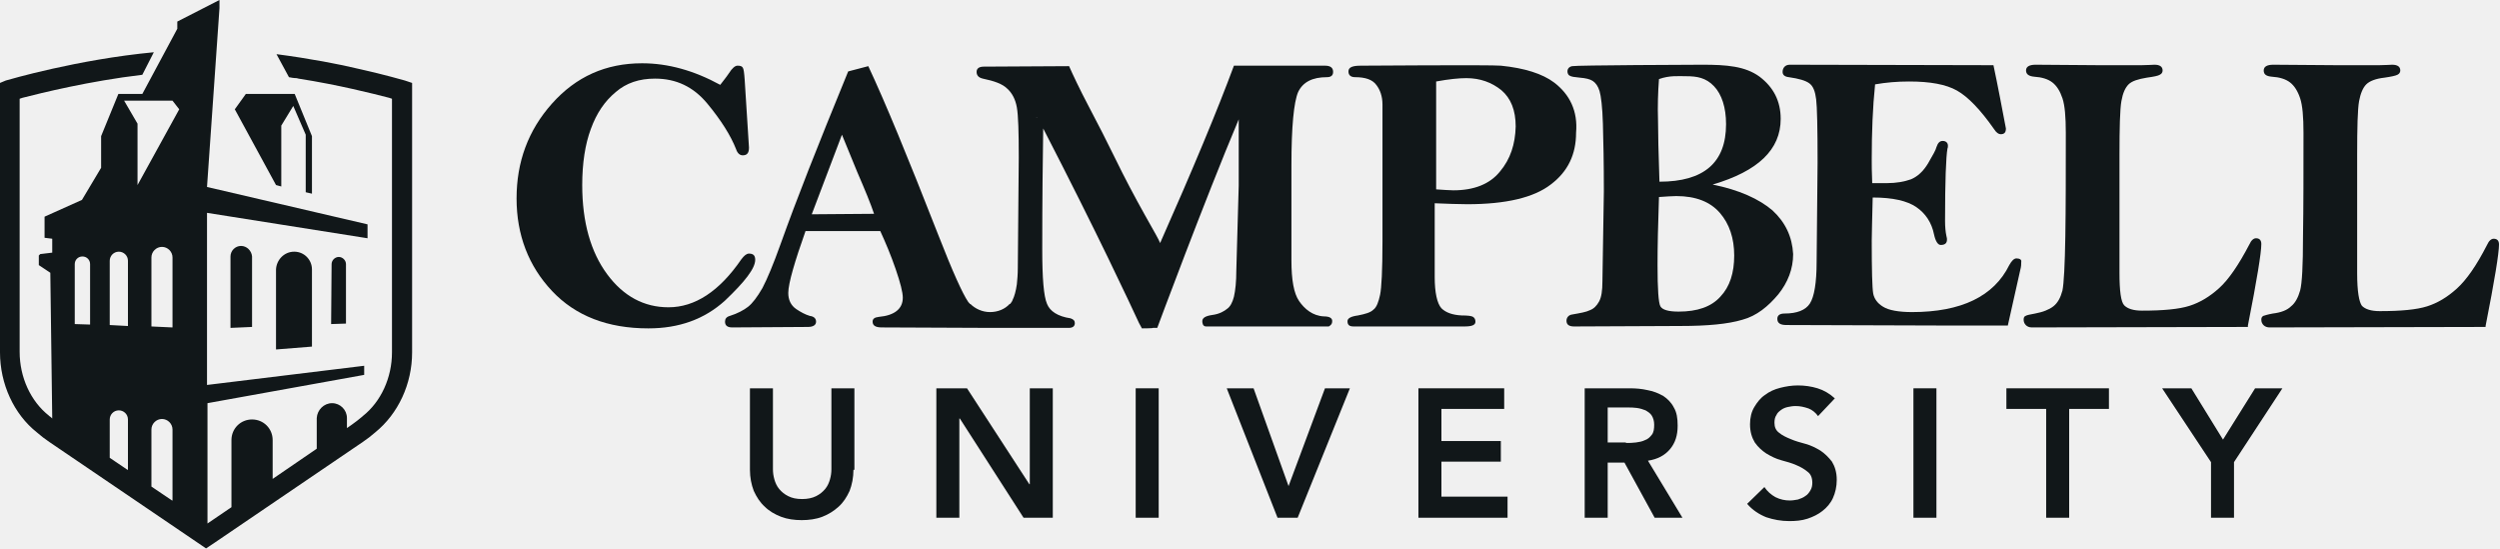
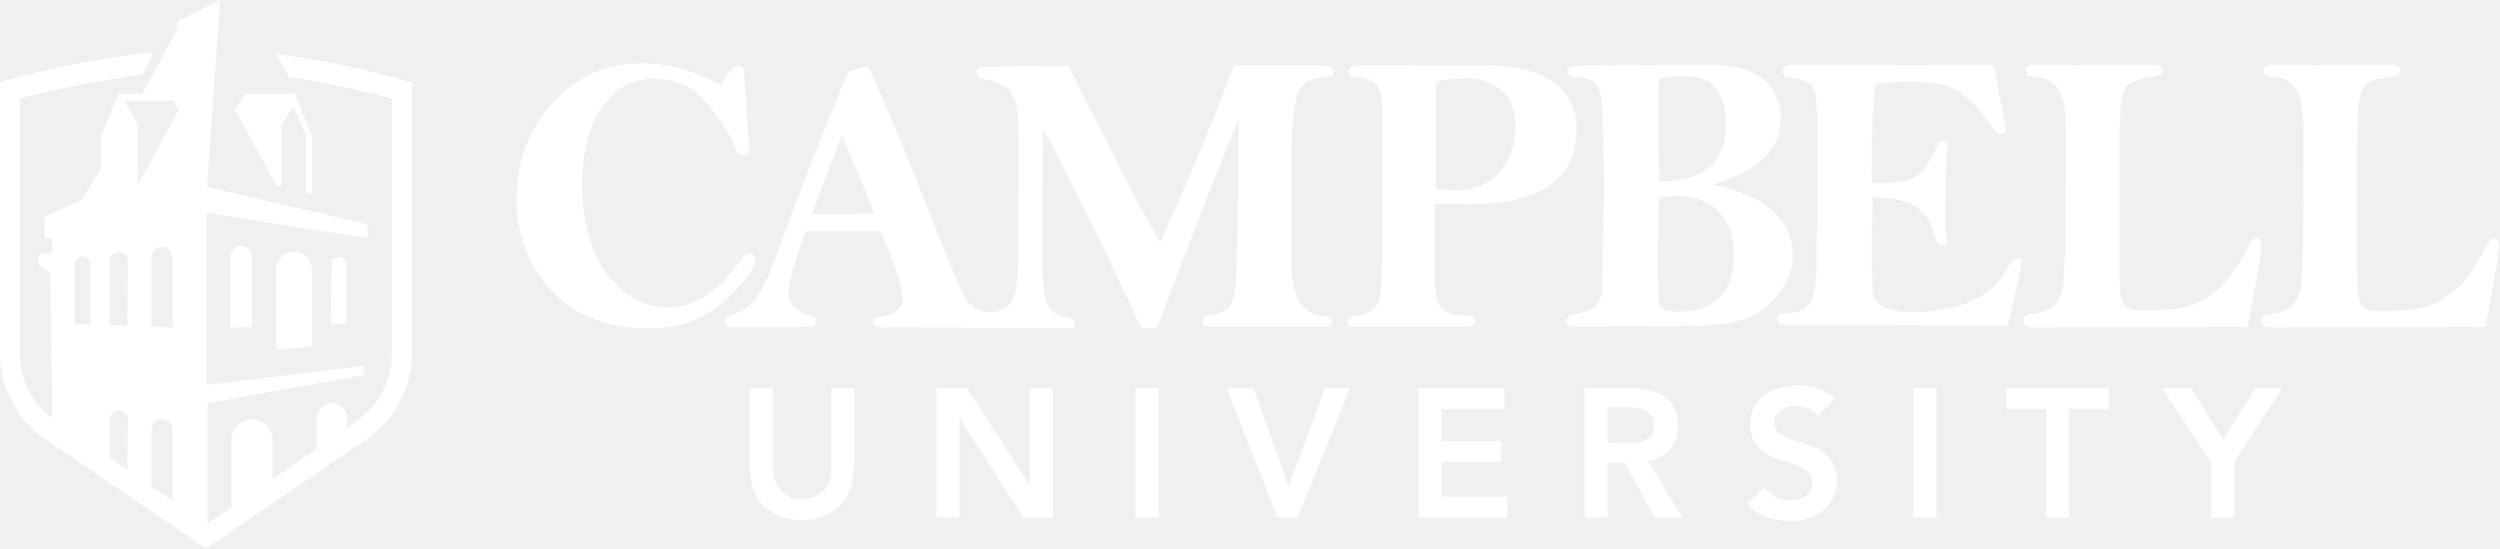
- <svg xmlns="http://www.w3.org/2000/svg" enable-background="new 0 0 521.5 114.4" viewBox="0 0 521.5 114.4">
-   <g fill="#111719">
-     <path d="m518.7 68.2c-6.9 0-44.8.1-45.1.1-1 0-1.7-.7-1.7-1.6 0-.4.1-.6.4-.8.3-.1.9-.3 2-.5 1.7-.2 3-.7 3.8-1.5.9-.7 1.5-1.9 1.9-3.3.4-1.5.6-5.2.6-11.3.1-6 .1-13.2.1-21.6 0-3.3-.2-5.7-.7-7.2s-1.2-2.6-2.1-3.3-2.2-1.1-3.8-1.2c-1.2-.1-1.7-.5-1.7-1.3s.7-1.2 2-1.2l13.3.1h8.8c1.3 0 2.3-.1 2.7-.1 1.1 0 1.7.4 1.7 1.2 0 .4-.2.7-.6.9s-1.3.4-2.7.6c-1.8.2-3.1.7-3.8 1.4s-1.2 1.9-1.5 3.5c-.3 1.7-.4 5.4-.4 11.3v24.6c0 3.8.4 6 1 6.8.7.7 1.9 1.1 3.7 1.1 4.4 0 7.7-.3 9.9-1s4.2-1.9 6.2-3.7 4.1-4.8 6.3-9.1c.4-.9.9-1.3 1.4-1.3.7 0 1.1.4 1.1 1.2 0 1.8-.9 7.4-2.8 17" />
-     <path d="m324.3 17.2c-2.4-1.8-6.1-3-11.1-3.5-1.9-.2-29.2 0-29.2 0-1.7 0-2.6.3-2.6 1.2 0 .8.5 1.2 1.4 1.2 2.1 0 3.6.5 4.4 1.6.8 1 1.3 2.4 1.3 4.1v12.7 15.9c0 6-.2 9.7-.5 11.1s-.7 2.6-1.4 3.1c-.6.6-1.7.9-3.2 1.2-1.5.2-2.2.6-2.2 1.2 0 .8.4 1.1 1.3 1.1h23.1c1.6 0 2.3-.3 2.3-1 0-.5-.2-.8-.5-1s-1.1-.3-2.4-.3c-1.9-.1-3.3-.6-4.2-1.5-.9-1-1.4-3.3-1.4-6.5v-15.4c2.6.1 4.9.2 6.8.2 8.1 0 13.9-1.4 17.4-4.1 3.6-2.7 5.3-6.3 5.3-10.8.4-4.5-1.3-8-4.6-10.5m-11.3 18.6c-2.1 2.6-5.4 3.9-9.7 3.9-.8 0-2-.1-3.6-.2v-22.5c2.7-.5 4.8-.7 6.3-.7 2.9 0 5.3.9 7.3 2.5 2 1.7 3 4.2 3 7.6-.1 3.7-1.1 6.8-3.3 9.4" />
-     <path d="m369.9 43.9c-2.8-2.4-7-4.3-12.5-5.4 9.5-2.8 14.2-7.3 14.2-13.7 0-3.7-1.5-6.6-4.4-8.8-3-2.2-6.9-2.5-11.9-2.5-1.7 0-26.5.1-27.2.3-.6.1-1 .5-1 1.1 0 .4.2.8.5.9.3.2 1 .3 2.1.4 1.2.1 2.1.3 2.7.7s1.1 1.1 1.4 2.1.6 3.3.7 6.8.2 8.2.2 14.1l-.3 18.8c0 1.9-.2 3.3-.7 4.2s-1.1 1.5-1.9 1.8c-.8.4-2 .6-3.7.9-.8.1-1.2.7-1.2 1.3 0 .8.5 1.2 1.6 1.2.5 0 20.9-.1 22.2-.1 5.6 0 9.9-.4 12.9-1.3 3-.8 5.4-2.8 7.5-5.3 2-2.5 3.1-5.3 3.1-8.4-.2-3.6-1.6-6.6-4.3-9.1m-23.7-27.4c2.2-.8 4.1-.6 5.7-.6 2.2 0 4.1.3 5.8 2.1 1.6 1.7 2.5 4.4 2.5 7.9 0 8-4.6 12-13.9 12-.2-6-.3-10.3-.3-12.8-.1-3 0-5.9.2-8.6m12.8 45.4c-1.9 2.1-4.8 3.1-8.7 3.1-2.2 0-3.4-.4-3.8-1.1s-.6-3.6-.6-8.6c0-3.8.1-8.5.3-14.2 1.5-.1 2.8-.2 3.6-.2 4.1 0 7.1 1.2 9.1 3.5s3 5.3 3 8.9-.9 6.5-2.9 8.6" />
-     <path d="m420.8 53.9c-.5 0-1 .5-1.5 1.4-3.2 6.5-10 9.8-20.3 9.8-2.8 0-4.9-.4-6-1.1-1.2-.7-1.9-1.7-2.1-2.8-.2-1.2-.3-4.8-.3-11 0-1.4.1-4.4.2-9 4.2 0 7.2.7 9.1 2s3.2 3.2 3.7 5.7c.3 1.4.8 2.2 1.4 2.2.9 0 1.3-.4 1.3-1.1 0-.2 0-.4-.1-.7-.2-.9-.3-2-.3-3.2 0-8.4.2-13.4.5-15.1.1-.2.1-.5.1-.6 0-.6-.4-1-1.1-1-.6 0-1 .4-1.3 1.3-.1.5-.7 1.6-1.7 3.3s-2.2 2.8-3.6 3.4c-1.4.5-3.1.8-5 .8h-3.1c-.1-2.3-.1-3.9-.1-4.9 0-5.7.2-10.9.7-15.7 2.3-.4 4.6-.6 7.1-.6 4.4 0 7.7.6 10 1.9s4.9 4 7.7 8c.5.8 1 1.1 1.4 1.1.8 0 1.1-.4 1.1-1.2-.8-4.2-1.7-9-2.6-13.2l-42.5-.1c-1 0-1.5.7-1.5 1.5 0 .6.4 1 1.3 1.1 2.1.3 3.5.7 4.3 1.3s1.2 1.7 1.4 3.3.3 6 .3 13.1l-.2 20.8c0 4.4-.5 7.3-1.4 8.7s-2.7 2.1-5.3 2.1c-1 0-1.5.4-1.5 1.1 0 .9.6 1.3 1.9 1.3.3 0 27.4.1 31.5.1h14.7l2.6-11.6c.2-.7.2-1.2.2-1.7.1-.4-.3-.7-1-.7" />
-     <path d="m471.9 50.9c0-.8-.4-1.2-1.1-1.2-.5 0-1 .4-1.4 1.3-2.2 4.2-4.3 7.3-6.3 9.1s-4 3-6.2 3.7-5.5 1-9.9 1c-1.8 0-3-.4-3.7-1.1s-1-3-1-6.8v-24.5c0-5.8.1-9.6.4-11.3s.8-2.8 1.5-3.5 2-1.1 3.8-1.4c1.5-.2 2.4-.4 2.7-.6.4-.2.6-.5.6-.9 0-.8-.6-1.2-1.7-1.2-.5 0-1.4.1-2.7.1-3.8 0-6.7 0-8.8 0l-13.3-.1c-1.3 0-2 .4-2 1.2s.6 1.2 1.7 1.3c1.6.1 2.9.5 3.8 1.2s1.6 1.8 2.1 3.3.7 3.9.7 7.2c0 8.3 0 15.5-.1 21.6-.1 6-.3 9.8-.6 11.3-.4 1.5-1 2.6-1.9 3.3s-2.2 1.2-3.8 1.5c-1 .2-1.7.3-2 .5-.3.1-.4.4-.4.8 0 .8.6 1.6 1.7 1.6.3 0 38.2-.1 45.1-.1v-.3c1.9-9.6 2.8-15.2 2.8-17" />
-     <path d="m157.6 54.2c0-.9-.4-1.3-1.3-1.3-.5 0-1 .4-1.6 1.2-4.6 6.7-9.7 10-15.2 10-5.1 0-9.4-2.3-12.8-6.9s-5.2-10.8-5.2-18.6c0-4.5.6-8.5 1.8-11.7 1.2-3.3 2.9-5.8 5.2-7.7 2.2-1.9 4.9-2.8 8.2-2.8 4.4 0 8 1.7 10.9 5.2s4.9 6.7 6 9.5c.3.9.8 1.3 1.4 1.3.9 0 1.3-.5 1.3-1.6l-.1-1.6-.8-12.6c-.1-1.4-.2-2.2-.4-2.5s-.5-.4-1.1-.4c-.5 0-1.1.5-1.8 1.6-.6.9-1.2 1.6-1.8 2.4-5.5-3-10.9-4.5-16.3-4.5-7.6 0-13.8 2.8-18.8 8.4s-7.4 12.2-7.4 19.8 2.5 14.1 7.4 19.3 11.6 7.8 20.1 7.8c6.4 0 11.7-1.9 16-5.8 4.1-3.9 6.3-6.7 6.3-8.5" />
-     <path d="m210.9 63.3c.2-.2.4-.5.5-.7v-.1c-.1.2-.3.5-.5.8z" />
-     <path d="m216.3 24.5v-.1z" />
-     <path d="m276.3 66c-2.4-.1-4.1-1.6-5.2-3.2s-1.6-4.4-1.6-8.5v-19.8c0-8.1.5-13.2 1.4-15.3 1-2.1 3-3.1 6-3.1.9 0 1.3-.4 1.3-1.1 0-.9-.6-1.3-1.7-1.3-.2 0-.6 0-1.1 0-5.5 0-11.4 0-17.9 0-3.4 9.2-8.7 21.9-15.4 37-.2-.6-1.3-2.5-3.1-5.7-2.3-4.1-4.4-8.1-6.2-11.8s-3.7-7.4-5.6-11-3.4-6.8-4.1-8.4l-17.8.1c-1 0-1.5.4-1.5 1.1s.4 1.2 1.3 1.4c2.4.5 4.1 1.1 5.1 2.1 1 .9 1.7 2.2 2 3.9s.4 5.2.4 10.4l-.2 23.1c0 1.3-.1 2.4-.2 3.4-.2 1.4-.5 2.5-.9 3.3v.1c-.1.2-.3.5-.5.7h-.1c-1 1.1-2.5 1.7-4.1 1.7s-3.1-.7-4.1-1.7h-.1c-.1-.2-.3-.3-.4-.5-1.1-1.6-3.2-6.2-6.2-13.9-6.5-16.6-11-27.5-14.6-35.2l-4.2 1.1c-6.6 16.1-10.7 26.5-14.1 36-1.5 4.2-2.8 7.3-3.8 9.2-1.1 1.9-2.1 3.2-3 3.9s-2.2 1.4-3.8 1.9c-.7.2-1 .6-1 1.2 0 .8.5 1.2 1.5 1.2.3 0 15.4-.1 15.8-.1 1.1 0 1.7-.4 1.7-1.1s-.5-1.1-1.3-1.2c-1-.3-1.9-.8-2.8-1.4-1.2-.8-1.7-2-1.7-3.4 0-2 1.4-6.7 3.6-12.9h11.5 4.1c1.1 2.4 2.2 5 3.2 7.9s1.5 4.9 1.5 6c0 2.3-1.7 3.7-5 4-.9.1-1.3.4-1.3 1 0 .8.6 1.2 1.9 1.2.7 0 22.6.1 23.2.1h.4 15.4c.8 0 1.3-.3 1.3-1 0-.5-.3-.8-.9-1-2.7-.4-4.3-1.5-4.9-3-.7-1.6-1-5.4-1-11.4 0-10.3.1-18.7.2-25.2 11.4 22.1 18.1 36.5 20 40.6.2.4.6 1.1.6 1.1s2.3 0 2.3-.1h.9s9.8-26.4 17-43.5v13.8l-.5 17.7c0 2.4-.2 4.2-.5 5.5-.3 1.2-.8 2.1-1.4 2.5-.6.5-1.6 1.1-3.1 1.3-1.4.2-2.1.6-2.1 1.3 0 .4.1 1.1.8 1.1h25.6c.5-.3.7-.6.7-1 .1-.7-.5-1.1-1.7-1.1m-106.9-21.3 6.3-16.6c.8 2 1.9 4.6 3.2 7.8 1.6 3.7 2.8 6.6 3.5 8.7zm46.9-20.2v-.1c.1 0 .1.1 0 .1z" />
-     <path d="m178.1 98c0 1.6-.3 3.1-.8 4.4-.6 1.3-1.3 2.4-2.3 3.3s-2.1 1.6-3.4 2.1-2.8.7-4.3.7-3-.2-4.3-.7-2.5-1.2-3.4-2.1c-1-.9-1.7-2-2.3-3.3-.5-1.3-.8-2.8-.8-4.4v-17h4.8v16.9c0 .7.1 1.4.3 2.1s.5 1.4 1 2 1.1 1.1 1.9 1.5 1.7.6 2.9.6c1.1 0 2.1-.2 2.9-.6s1.4-.9 1.9-1.5.8-1.3 1-2 .3-1.4.3-2.1v-16.9h4.8v17z" />
-     <path d="m195.4 81h6.4l13 20h.1v-20h4.8v27h-6.1l-13.3-20.7h-.1v20.7h-4.8z" />
-     <path d="m237 81h4.8v27h-4.8z" />
-     <path d="m256 81h5.6l7.3 20.4 7.6-20.4h5.2l-10.9 27h-4.2z" />
-     <path d="m296 81h17.9v4.3h-13.1v6.7h12.4v4.3h-12.4v7.3h13.8v4.4h-18.6z" />
-     <path d="m330.7 81h9.4c1.3 0 2.5.1 3.8.4 1.2.2 2.3.7 3.2 1.2.9.6 1.7 1.4 2.2 2.4.6 1 .8 2.2.8 3.8 0 2-.5 3.6-1.6 4.9s-2.6 2.1-4.6 2.4l7.2 11.9h-5.8l-6.3-11.5h-3.5v11.5h-4.8zm8.6 11.4c.7 0 1.4 0 2.1-.1s1.3-.2 1.9-.5c.6-.2 1-.6 1.4-1.1s.5-1.2.5-2.1c0-.8-.2-1.4-.5-1.9s-.8-.8-1.3-1.1c-.5-.2-1.1-.4-1.8-.5s-1.3-.1-1.9-.1h-4.2v7.3h3.8z" />
-     <path d="m379.4 86.8c-.5-.7-1.2-1.3-2-1.6-.9-.3-1.7-.5-2.7-.5-.6 0-1.1.1-1.6.2s-1 .3-1.4.6-.8.6-1 1.1c-.3.4-.4 1-.4 1.6 0 .9.3 1.6 1 2.1.6.5 1.4.9 2.4 1.3.9.4 2 .7 3.1 1s2.1.8 3.1 1.4c.9.6 1.7 1.4 2.4 2.3.6 1 1 2.2 1 3.8 0 1.4-.3 2.7-.8 3.8s-1.3 2-2.2 2.7-1.9 1.2-3.1 1.6-2.5.5-3.8.5c-1.7 0-3.3-.3-4.8-.8-1.5-.6-2.9-1.5-4-2.8l3.6-3.5c.6.9 1.4 1.6 2.3 2.1 1 .5 2 .7 3 .7.6 0 1.1-.1 1.7-.2.6-.2 1.1-.4 1.5-.7.5-.3.8-.7 1.1-1.2s.4-1 .4-1.6c0-1-.3-1.8-1-2.3-.6-.5-1.4-1-2.4-1.4-.9-.4-2-.7-3.1-1s-2.1-.8-3.1-1.4c-.9-.6-1.7-1.3-2.4-2.3-.6-1-1-2.2-1-3.8 0-1.4.3-2.6.9-3.6s1.3-1.9 2.2-2.5c.9-.7 2-1.2 3.2-1.5s2.4-.5 3.7-.5c1.4 0 2.8.2 4.1.6s2.5 1.1 3.6 2.1z" />
-     <path d="m399.3 81h4.8v27h-4.8z" />
-     <path d="m427 85.3h-8.3v-4.3h21.4v4.3h-8.3v22.7h-4.8z" />
-     <path d="m461.4 96.4-10.2-15.4h6.1l6.6 10.7 6.7-10.7h5.7l-10.1 15.4v11.6h-4.8z" />
-     <path d="m51.3 19.6h10.2l3.6 8.8v12l-1.3-.3v-12l-2.6-6-2.5 4.1v12.7l-1.1-.3-8.6-15.8z" />
-     <path d="m69.2 55.1c0-.8.7-1.5 1.5-1.5s1.5.7 1.5 1.5v12.4l-3.1.1z" />
-     <path d="m50.3 51.3c1.2 0 2.2 1 2.3 2.2v14.7l-4.5.2v-14.9c0-1.2 1-2.2 2.2-2.2" />
-     <path d="m61.4 52.5c2.1 0 3.7 1.7 3.7 3.7v16.1l-7.5.6v-16.7c.1-2 1.7-3.7 3.8-3.7" />
-     <path d="m84.5 16.8c-.4-.1-4.1-1.2-9.5-2.4-4.1-1-10.4-2.2-17.3-3.1l2.6 4.8c.5.1 1 .2 1.6.2l.4.1c8.3 1.3 15.4 3.1 18.9 4l.6.2v52.9c0 5.3-2.3 10.3-6.1 13.3l-.1.1c-.7.6-1.5 1.2-2.2 1.7l-1 .7v-2.1c0-1.7-1.4-3.1-3.1-3.1s-3.1 1.4-3.2 3.1v6.4l-9.2 6.3v-8.1c0-2.4-1.9-4.3-4.3-4.3s-4.3 1.9-4.3 4.3v14l-5 3.4c0-7 0-16.1 0-25.1l32.7-5.9v-1.9l-32.8 4c0-18.4 0-35.9 0-35.9l33.5 5.3v-2.9l-33.5-7.8 2.6-37.3v-.1-1.6l-8.8 4.5v1.5l-7.3 13.6h-5l-3.6 8.8v6.6l-4 6.7-7.8 3.5v4.4l1.6.2v2.9l-2.5.3-.3.3v2l2.4 1.6.4 30.4c-.2-.2-.4-.4-.6-.5l-.1-.1c-3.8-3-6.1-8-6.1-13.3v-52.8l.6-.2c3.9-1 14-3.5 25-4.8l2.4-4.7c-15.9 1.5-30.2 5.7-30.9 5.9l-1.2.5v56.2c0 6.6 2.9 12.9 7.7 16.7.8.7 1.7 1.4 2.6 2l32.7 22.2 1.8-1.2 30.9-21c.9-.6 1.8-1.3 2.6-2 4.8-3.9 7.7-10.1 7.7-16.7v-56.2zm-65.8 50.9-3.1-.1v-12.5c0-.9.7-1.6 1.6-1.6s1.6.7 1.6 1.6v12.6zm7.9 30.3-3.7-2.5v-8c0-1 .8-1.9 1.9-1.9 1 0 1.9.8 1.9 1.9v10.5zm0-30-3.7-.2v-13.4c0-1 .8-1.9 1.9-1.9 1 0 1.9.8 1.9 1.9v13.6zm9.3 36.4-4.3-2.9v-11.9c0-1.2 1-2.2 2.2-2.2s2.2 1 2.2 2.2v14.8zm0-36.1-4.3-.2v-14.4c0-1.2 1-2.2 2.2-2.2s2.2 1 2.2 2.2v14.6zm-7.2-29.7v-12.8l-2.8-4.8h10.1l1.4 1.8z" />
+ <svg xmlns="http://www.w3.org/2000/svg" version="1.1" id="Layer_1" x="0px" y="0px" viewBox="0 0 521.5 114.4" style="enable-background:new 0 0 521.5 114.4;" xml:space="preserve">
+   <style type="text/css">
+ 	.st0{fill:#FFFFFF;}
+ </style>
+   <g>
+     <path class="st0" d="M518.7,68.2c-6.9,0-44.8,0.1-45.1,0.1c-1,0-1.7-0.7-1.7-1.6c0-0.4,0.1-0.6,0.4-0.8c0.3-0.1,0.9-0.3,2-0.5   c1.7-0.2,3-0.7,3.8-1.5c0.9-0.7,1.5-1.9,1.9-3.3c0.4-1.5,0.6-5.2,0.6-11.3c0.1-6,0.1-13.2,0.1-21.6c0-3.3-0.2-5.7-0.7-7.2   s-1.2-2.6-2.1-3.3s-2.2-1.1-3.8-1.2c-1.2-0.1-1.7-0.5-1.7-1.3s0.7-1.2,2-1.2l13.3,0.1h8.8c1.3,0,2.3-0.1,2.7-0.1   c1.1,0,1.7,0.4,1.7,1.2c0,0.4-0.2,0.7-0.6,0.9s-1.3,0.4-2.7,0.6c-1.8,0.2-3.1,0.7-3.8,1.4s-1.2,1.9-1.5,3.5   c-0.3,1.7-0.4,5.4-0.4,11.3V57c0,3.8,0.4,6,1,6.8c0.7,0.7,1.9,1.1,3.7,1.1c4.4,0,7.7-0.3,9.9-1s4.2-1.9,6.2-3.7   c2-1.8,4.1-4.8,6.3-9.1c0.4-0.9,0.9-1.3,1.4-1.3c0.7,0,1.1,0.4,1.1,1.2c0,1.8-0.9,7.4-2.8,17" />
+     <path class="st0" d="M324.3,17.2c-2.4-1.8-6.1-3-11.1-3.5c-1.9-0.2-29.2,0-29.2,0c-1.7,0-2.6,0.3-2.6,1.2c0,0.8,0.5,1.2,1.4,1.2   c2.1,0,3.6,0.5,4.4,1.6c0.8,1,1.3,2.4,1.3,4.1v12.7v15.9c0,6-0.2,9.7-0.5,11.1s-0.7,2.6-1.4,3.1c-0.6,0.6-1.7,0.9-3.2,1.2   c-1.5,0.2-2.2,0.6-2.2,1.2c0,0.8,0.4,1.1,1.3,1.1h23.1c1.6,0,2.3-0.3,2.3-1c0-0.5-0.2-0.8-0.5-1s-1.1-0.3-2.4-0.3   c-1.9-0.1-3.3-0.6-4.2-1.5c-0.9-1-1.4-3.3-1.4-6.5V42.4c2.6,0.1,4.9,0.2,6.8,0.2c8.1,0,13.9-1.4,17.4-4.1c3.6-2.7,5.3-6.3,5.3-10.8   C329.3,23.2,327.6,19.7,324.3,17.2 M313,35.8c-2.1,2.6-5.4,3.9-9.7,3.9c-0.8,0-2-0.1-3.6-0.2V17c2.7-0.5,4.8-0.7,6.3-0.7   c2.9,0,5.3,0.9,7.3,2.5c2,1.7,3,4.2,3,7.6C316.2,30.1,315.2,33.2,313,35.8" />
+     <path class="st0" d="M369.9,43.9c-2.8-2.4-7-4.3-12.5-5.4c9.5-2.8,14.2-7.3,14.2-13.7c0-3.7-1.5-6.6-4.4-8.8   c-3-2.2-6.9-2.5-11.9-2.5c-1.7,0-26.5,0.1-27.2,0.3c-0.6,0.1-1,0.5-1,1.1c0,0.4,0.2,0.8,0.5,0.9c0.3,0.2,1,0.3,2.1,0.4   c1.2,0.1,2.1,0.3,2.7,0.7s1.1,1.1,1.4,2.1s0.6,3.3,0.7,6.8s0.2,8.2,0.2,14.1l-0.3,18.8c0,1.9-0.2,3.3-0.7,4.2s-1.1,1.5-1.9,1.8   c-0.8,0.4-2,0.6-3.7,0.9c-0.8,0.1-1.2,0.7-1.2,1.3c0,0.8,0.5,1.2,1.6,1.2c0.5,0,20.9-0.1,22.2-0.1c5.6,0,9.9-0.4,12.9-1.3   c3-0.8,5.4-2.8,7.5-5.3c2-2.5,3.1-5.3,3.1-8.4C374,49.4,372.6,46.4,369.9,43.9 M346.2,16.5c2.2-0.8,4.1-0.6,5.7-0.6   c2.2,0,4.1,0.3,5.8,2.1c1.6,1.7,2.5,4.4,2.5,7.9c0,8-4.6,12-13.9,12c-0.2-6-0.3-10.3-0.3-12.8C345.9,22.1,346,19.2,346.2,16.5    M359,61.9c-1.9,2.1-4.8,3.1-8.7,3.1c-2.2,0-3.4-0.4-3.8-1.1s-0.6-3.6-0.6-8.6c0-3.8,0.1-8.5,0.3-14.2c1.5-0.1,2.8-0.2,3.6-0.2   c4.1,0,7.1,1.2,9.1,3.5s3,5.3,3,8.9S361,59.8,359,61.9" />
+     <path class="st0" d="M420.8,53.9c-0.5,0-1,0.5-1.5,1.4c-3.2,6.5-10,9.8-20.3,9.8c-2.8,0-4.9-0.4-6-1.1c-1.2-0.7-1.9-1.7-2.1-2.8   c-0.2-1.2-0.3-4.8-0.3-11c0-1.4,0.1-4.4,0.2-9c4.2,0,7.2,0.7,9.1,2s3.2,3.2,3.7,5.7c0.3,1.4,0.8,2.2,1.4,2.2c0.9,0,1.3-0.4,1.3-1.1   c0-0.2,0-0.4-0.1-0.7c-0.2-0.9-0.3-2-0.3-3.2c0-8.4,0.2-13.4,0.5-15.1c0.1-0.2,0.1-0.5,0.1-0.6c0-0.6-0.4-1-1.1-1   c-0.6,0-1,0.4-1.3,1.3c-0.1,0.5-0.7,1.6-1.7,3.3s-2.2,2.8-3.6,3.4c-1.4,0.5-3.1,0.8-5,0.8h-3.1c-0.1-2.3-0.1-3.9-0.1-4.9   c0-5.7,0.2-10.9,0.7-15.7c2.3-0.4,4.6-0.6,7.1-0.6c4.4,0,7.7,0.6,10,1.9s4.9,4,7.7,8c0.5,0.8,1,1.1,1.4,1.1c0.8,0,1.1-0.4,1.1-1.2   c-0.8-4.2-1.7-9-2.6-13.2l-42.5-0.1c-1,0-1.5,0.7-1.5,1.5c0,0.6,0.4,1,1.3,1.1c2.1,0.3,3.5,0.7,4.3,1.3s1.2,1.7,1.4,3.3   s0.3,6,0.3,13.1l-0.2,20.8c0,4.4-0.5,7.3-1.4,8.7s-2.7,2.1-5.3,2.1c-1,0-1.5,0.4-1.5,1.1c0,0.9,0.6,1.3,1.9,1.3   c0.3,0,27.4,0.1,31.5,0.1H419l2.6-11.6c0.2-0.7,0.2-1.2,0.2-1.7C421.9,54.2,421.5,53.9,420.8,53.9" />
+     <path class="st0" d="M471.9,50.9c0-0.8-0.4-1.2-1.1-1.2c-0.5,0-1,0.4-1.4,1.3c-2.2,4.2-4.3,7.3-6.3,9.1s-4,3-6.2,3.7s-5.5,1-9.9,1   c-1.8,0-3-0.4-3.7-1.1s-1-3-1-6.8V32.4c0-5.8,0.1-9.6,0.4-11.3s0.8-2.8,1.5-3.5s2-1.1,3.8-1.4c1.5-0.2,2.4-0.4,2.7-0.6   c0.4-0.2,0.6-0.5,0.6-0.9c0-0.8-0.6-1.2-1.7-1.2c-0.5,0-1.4,0.1-2.7,0.1c-3.8,0-6.7,0-8.8,0l-13.3-0.1c-1.3,0-2,0.4-2,1.2   s0.6,1.2,1.7,1.3c1.6,0.1,2.9,0.5,3.8,1.2s1.6,1.8,2.1,3.3s0.7,3.9,0.7,7.2c0,8.3,0,15.5-0.1,21.6c-0.1,6-0.3,9.8-0.6,11.3   c-0.4,1.5-1,2.6-1.9,3.3c-0.9,0.7-2.2,1.2-3.8,1.5c-1,0.2-1.7,0.3-2,0.5c-0.3,0.1-0.4,0.4-0.4,0.8c0,0.8,0.6,1.6,1.7,1.6   c0.3,0,38.2-0.1,45.1-0.1v-0.3C471,58.3,471.9,52.7,471.9,50.9" />
+     <path class="st0" d="M157.6,54.2c0-0.9-0.4-1.3-1.3-1.3c-0.5,0-1,0.4-1.6,1.2c-4.6,6.7-9.7,10-15.2,10c-5.1,0-9.4-2.3-12.8-6.9   s-5.2-10.8-5.2-18.6c0-4.5,0.6-8.5,1.8-11.7c1.2-3.3,2.9-5.8,5.2-7.7c2.2-1.9,4.9-2.8,8.2-2.8c4.4,0,8,1.7,10.9,5.2s4.9,6.7,6,9.5   c0.3,0.9,0.8,1.3,1.4,1.3c0.9,0,1.3-0.5,1.3-1.6l-0.1-1.6l-0.8-12.6c-0.1-1.4-0.2-2.2-0.4-2.5s-0.5-0.4-1.1-0.4   c-0.5,0-1.1,0.5-1.8,1.6c-0.6,0.9-1.2,1.6-1.8,2.4c-5.5-3-10.9-4.5-16.3-4.5c-7.6,0-13.8,2.8-18.8,8.4s-7.4,12.2-7.4,19.8   s2.5,14.1,7.4,19.3s11.6,7.8,20.1,7.8c6.4,0,11.7-1.9,16-5.8C155.4,58.8,157.6,56,157.6,54.2" />
+     <path class="st0" d="M210.9,63.3c0.2-0.2,0.4-0.5,0.5-0.7v-0.1C211.3,62.7,211.1,63,210.9,63.3z" />
+     <path class="st0" d="M216.3,24.5v-0.1V24.5z" />
+     <path class="st0" d="M276.3,66c-2.4-0.1-4.1-1.6-5.2-3.2s-1.6-4.4-1.6-8.5V34.5c0-8.1,0.5-13.2,1.4-15.3c1-2.1,3-3.1,6-3.1   c0.9,0,1.3-0.4,1.3-1.1c0-0.9-0.6-1.3-1.7-1.3c-0.2,0-0.6,0-1.1,0c-5.5,0-11.4,0-17.9,0c-3.4,9.2-8.7,21.9-15.4,37   c-0.2-0.6-1.3-2.5-3.1-5.7c-2.3-4.1-4.4-8.1-6.2-11.8s-3.7-7.4-5.6-11s-3.4-6.8-4.1-8.4l-17.8,0.1c-1,0-1.5,0.4-1.5,1.1   s0.4,1.2,1.3,1.4c2.4,0.5,4.1,1.1,5.1,2.1c1,0.9,1.7,2.2,2,3.9s0.4,5.2,0.4,10.4l-0.2,23.1c0,1.3-0.1,2.4-0.2,3.4   c-0.2,1.4-0.5,2.5-0.9,3.3v0.1c-0.1,0.2-0.3,0.5-0.5,0.7h-0.1c-1,1.1-2.5,1.7-4.1,1.7s-3.1-0.7-4.1-1.7h-0.1   c-0.1-0.2-0.3-0.3-0.4-0.5c-1.1-1.6-3.2-6.2-6.2-13.9c-6.5-16.6-11-27.5-14.6-35.2l-4.2,1.1c-6.6,16.1-10.7,26.5-14.1,36   c-1.5,4.2-2.8,7.3-3.8,9.2c-1.1,1.9-2.1,3.2-3,3.9s-2.2,1.4-3.8,1.9c-0.7,0.2-1,0.6-1,1.2c0,0.8,0.5,1.2,1.5,1.2   c0.3,0,15.4-0.1,15.8-0.1c1.1,0,1.7-0.4,1.7-1.1s-0.5-1.1-1.3-1.2c-1-0.3-1.9-0.8-2.8-1.4c-1.2-0.8-1.7-2-1.7-3.4   c0-2,1.4-6.7,3.6-12.9h11.5h4.1c1.1,2.4,2.2,5,3.2,7.9s1.5,4.9,1.5,6c0,2.3-1.7,3.7-5,4c-0.9,0.1-1.3,0.4-1.3,1   c0,0.8,0.6,1.2,1.9,1.2c0.7,0,22.6,0.1,23.2,0.1h0.4H223c0.8,0,1.3-0.3,1.3-1c0-0.5-0.3-0.8-0.9-1c-2.7-0.4-4.3-1.5-4.9-3   c-0.7-1.6-1-5.4-1-11.4c0-10.3,0.1-18.7,0.2-25.2c11.4,22.1,18.1,36.5,20,40.6c0.2,0.4,0.6,1.1,0.6,1.1s2.3,0,2.3-0.1h0.9   c0,0,9.8-26.4,17-43.5v13.8L258,56.4c0,2.4-0.2,4.2-0.5,5.5c-0.3,1.2-0.8,2.1-1.4,2.5c-0.6,0.5-1.6,1.1-3.1,1.3   c-1.4,0.2-2.1,0.6-2.1,1.3c0,0.4,0.1,1.1,0.8,1.1h25.6c0.5-0.3,0.7-0.6,0.7-1C278.1,66.4,277.5,66,276.3,66 M169.4,44.7l6.3-16.6   c0.8,2,1.9,4.6,3.2,7.8c1.6,3.7,2.8,6.6,3.5,8.7L169.4,44.7z M216.3,24.5v-0.1C216.4,24.4,216.4,24.5,216.3,24.5z" />
+     <path class="st0" d="M178.1,98c0,1.6-0.3,3.1-0.8,4.4c-0.6,1.3-1.3,2.4-2.3,3.3s-2.1,1.6-3.4,2.1s-2.8,0.7-4.3,0.7s-3-0.2-4.3-0.7   s-2.5-1.2-3.4-2.1c-1-0.9-1.7-2-2.3-3.3c-0.5-1.3-0.8-2.8-0.8-4.4V81h4.8v16.9c0,0.7,0.1,1.4,0.3,2.1s0.5,1.4,1,2s1.1,1.1,1.9,1.5   s1.7,0.6,2.9,0.6c1.1,0,2.1-0.2,2.9-0.6s1.4-0.9,1.9-1.5s0.8-1.3,1-2s0.3-1.4,0.3-2.1V81h4.8v17H178.1z" />
+     <path class="st0" d="M195.4,81h6.4l13,20h0.1V81h4.8v27h-6.1l-13.3-20.7h-0.1V108h-4.8L195.4,81z" />
+     <path class="st0" d="M237,81h4.8v27H237V81z" />
+     <path class="st0" d="M256,81h5.6l7.3,20.4l7.6-20.4h5.2l-10.9,27h-4.2L256,81z" />
+     <path class="st0" d="M296,81h17.9v4.3h-13.1V92h12.4v4.3h-12.4v7.3h13.8v4.4H296L296,81z" />
+     <path class="st0" d="M330.7,81h9.4c1.3,0,2.5,0.1,3.8,0.4c1.2,0.2,2.3,0.7,3.2,1.2c0.9,0.6,1.7,1.4,2.2,2.4c0.6,1,0.8,2.2,0.8,3.8   c0,2-0.5,3.6-1.6,4.9s-2.6,2.1-4.6,2.4l7.2,11.9h-5.8L339,96.5h-3.5V108h-4.8L330.7,81z M339.3,92.4c0.7,0,1.4,0,2.1-0.1   s1.3-0.2,1.9-0.5c0.6-0.2,1-0.6,1.4-1.1s0.5-1.2,0.5-2.1c0-0.8-0.2-1.4-0.5-1.9s-0.8-0.8-1.3-1.1c-0.5-0.2-1.1-0.4-1.8-0.5   s-1.3-0.1-1.9-0.1h-4.2v7.3L339.3,92.4L339.3,92.4z" />
+     <path class="st0" d="M379.4,86.8c-0.5-0.7-1.2-1.3-2-1.6c-0.9-0.3-1.7-0.5-2.7-0.5c-0.6,0-1.1,0.1-1.6,0.2s-1,0.3-1.4,0.6   s-0.8,0.6-1,1.1c-0.3,0.4-0.4,1-0.4,1.6c0,0.9,0.3,1.6,1,2.1c0.6,0.5,1.4,0.9,2.4,1.3c0.9,0.4,2,0.7,3.1,1s2.1,0.8,3.1,1.4   c0.9,0.6,1.7,1.4,2.4,2.3c0.6,1,1,2.2,1,3.8c0,1.4-0.3,2.7-0.8,3.8s-1.3,2-2.2,2.7s-1.9,1.2-3.1,1.6s-2.5,0.5-3.8,0.5   c-1.7,0-3.3-0.3-4.8-0.8c-1.5-0.6-2.9-1.5-4-2.8l3.6-3.5c0.6,0.9,1.4,1.6,2.3,2.1c1,0.5,2,0.7,3,0.7c0.6,0,1.1-0.1,1.7-0.2   c0.6-0.2,1.1-0.4,1.5-0.7c0.5-0.3,0.8-0.7,1.1-1.2s0.4-1,0.4-1.6c0-1-0.3-1.8-1-2.3c-0.6-0.5-1.4-1-2.4-1.4c-0.9-0.4-2-0.7-3.1-1   s-2.1-0.8-3.1-1.4c-0.9-0.6-1.7-1.3-2.4-2.3c-0.6-1-1-2.2-1-3.8c0-1.4,0.3-2.6,0.9-3.6s1.3-1.9,2.2-2.5c0.9-0.7,2-1.2,3.2-1.5   s2.4-0.5,3.7-0.5c1.4,0,2.8,0.2,4.1,0.6s2.5,1.1,3.6,2.1L379.4,86.8z" />
+     <path class="st0" d="M399.3,81h4.8v27h-4.8V81z" />
+     <path class="st0" d="M427,85.3h-8.3V81h21.4v4.3h-8.3V108H427L427,85.3z" />
+     <path class="st0" d="M461.4,96.4L451.2,81h6.1l6.6,10.7l6.7-10.7h5.7l-10.1,15.4V108h-4.8L461.4,96.4z" />
+     <path class="st0" d="M51.3,19.6h10.2l3.6,8.8v12l-1.3-0.3v-12l-2.6-6l-2.5,4.1v12.7l-1.1-0.3L49,22.8L51.3,19.6z" />
+     <path class="st0" d="M69.2,55.1c0-0.8,0.7-1.5,1.5-1.5s1.5,0.7,1.5,1.5v12.4l-3.1,0.1L69.2,55.1z" />
+     <path class="st0" d="M50.3,51.3c1.2,0,2.2,1,2.3,2.2v14.7l-4.5,0.2V53.5C48.1,52.3,49.1,51.3,50.3,51.3" />
+     <path class="st0" d="M61.4,52.5c2.1,0,3.7,1.7,3.7,3.7v16.1l-7.5,0.6V56.2C57.7,54.2,59.3,52.5,61.4,52.5" />
+     <path class="st0" d="M84.5,16.8c-0.4-0.1-4.1-1.2-9.5-2.4c-4.1-1-10.4-2.2-17.3-3.1l2.6,4.8c0.5,0.1,1,0.2,1.6,0.2l0.4,0.1   c8.3,1.3,15.4,3.1,18.9,4l0.6,0.2v52.9c0,5.3-2.3,10.3-6.1,13.3l-0.1,0.1c-0.7,0.6-1.5,1.2-2.2,1.7l-1,0.7v-2.1   c0-1.7-1.4-3.1-3.1-3.1s-3.1,1.4-3.2,3.1v6.4l-9.2,6.3v-8.1c0-2.4-1.9-4.3-4.3-4.3s-4.3,1.9-4.3,4.3v14l-5,3.4c0-7,0-16.1,0-25.1   L76,78.2v-1.9l-32.8,4c0-18.4,0-35.9,0-35.9l33.5,5.3v-2.9L43.2,39l2.6-37.3V1.6V0L37,4.5V6l-7.3,13.6h-5l-3.6,8.8V35l-4,6.7   l-7.8,3.5v4.4l1.6,0.2v2.9L8.4,53l-0.3,0.3v2l2.4,1.6l0.4,30.4c-0.2-0.2-0.4-0.4-0.6-0.5l-0.1-0.1c-3.8-3-6.1-8-6.1-13.3V20.6   l0.6-0.2c3.9-1,14-3.5,25-4.8l2.4-4.7c-15.9,1.5-30.2,5.7-30.9,5.9L0,17.3v56.2c0,6.6,2.9,12.9,7.7,16.7c0.8,0.7,1.7,1.4,2.6,2   L43,114.4l1.8-1.2l30.9-21c0.9-0.6,1.8-1.3,2.6-2c4.8-3.9,7.7-10.1,7.7-16.7V17.3L84.5,16.8z M18.7,67.7l-3.1-0.1V55.1   c0-0.9,0.7-1.6,1.6-1.6s1.6,0.7,1.6,1.6v12.6H18.7z M26.6,98l-3.7-2.5v-8c0-1,0.8-1.9,1.9-1.9c1,0,1.9,0.8,1.9,1.9L26.6,98L26.6,98   z M26.6,68l-3.7-0.2V54.4c0-1,0.8-1.9,1.9-1.9c1,0,1.9,0.8,1.9,1.9L26.6,68L26.6,68z M35.9,104.4l-4.3-2.9V89.6   c0-1.2,1-2.2,2.2-2.2s2.2,1,2.2,2.2v14.8H35.9z M35.9,68.3l-4.3-0.2V53.7c0-1.2,1-2.2,2.2-2.2s2.2,1,2.2,2.2v14.6H35.9z M28.7,38.6   V25.8L25.9,21H36l1.4,1.8L28.7,38.6z" />
  </g>
</svg>
